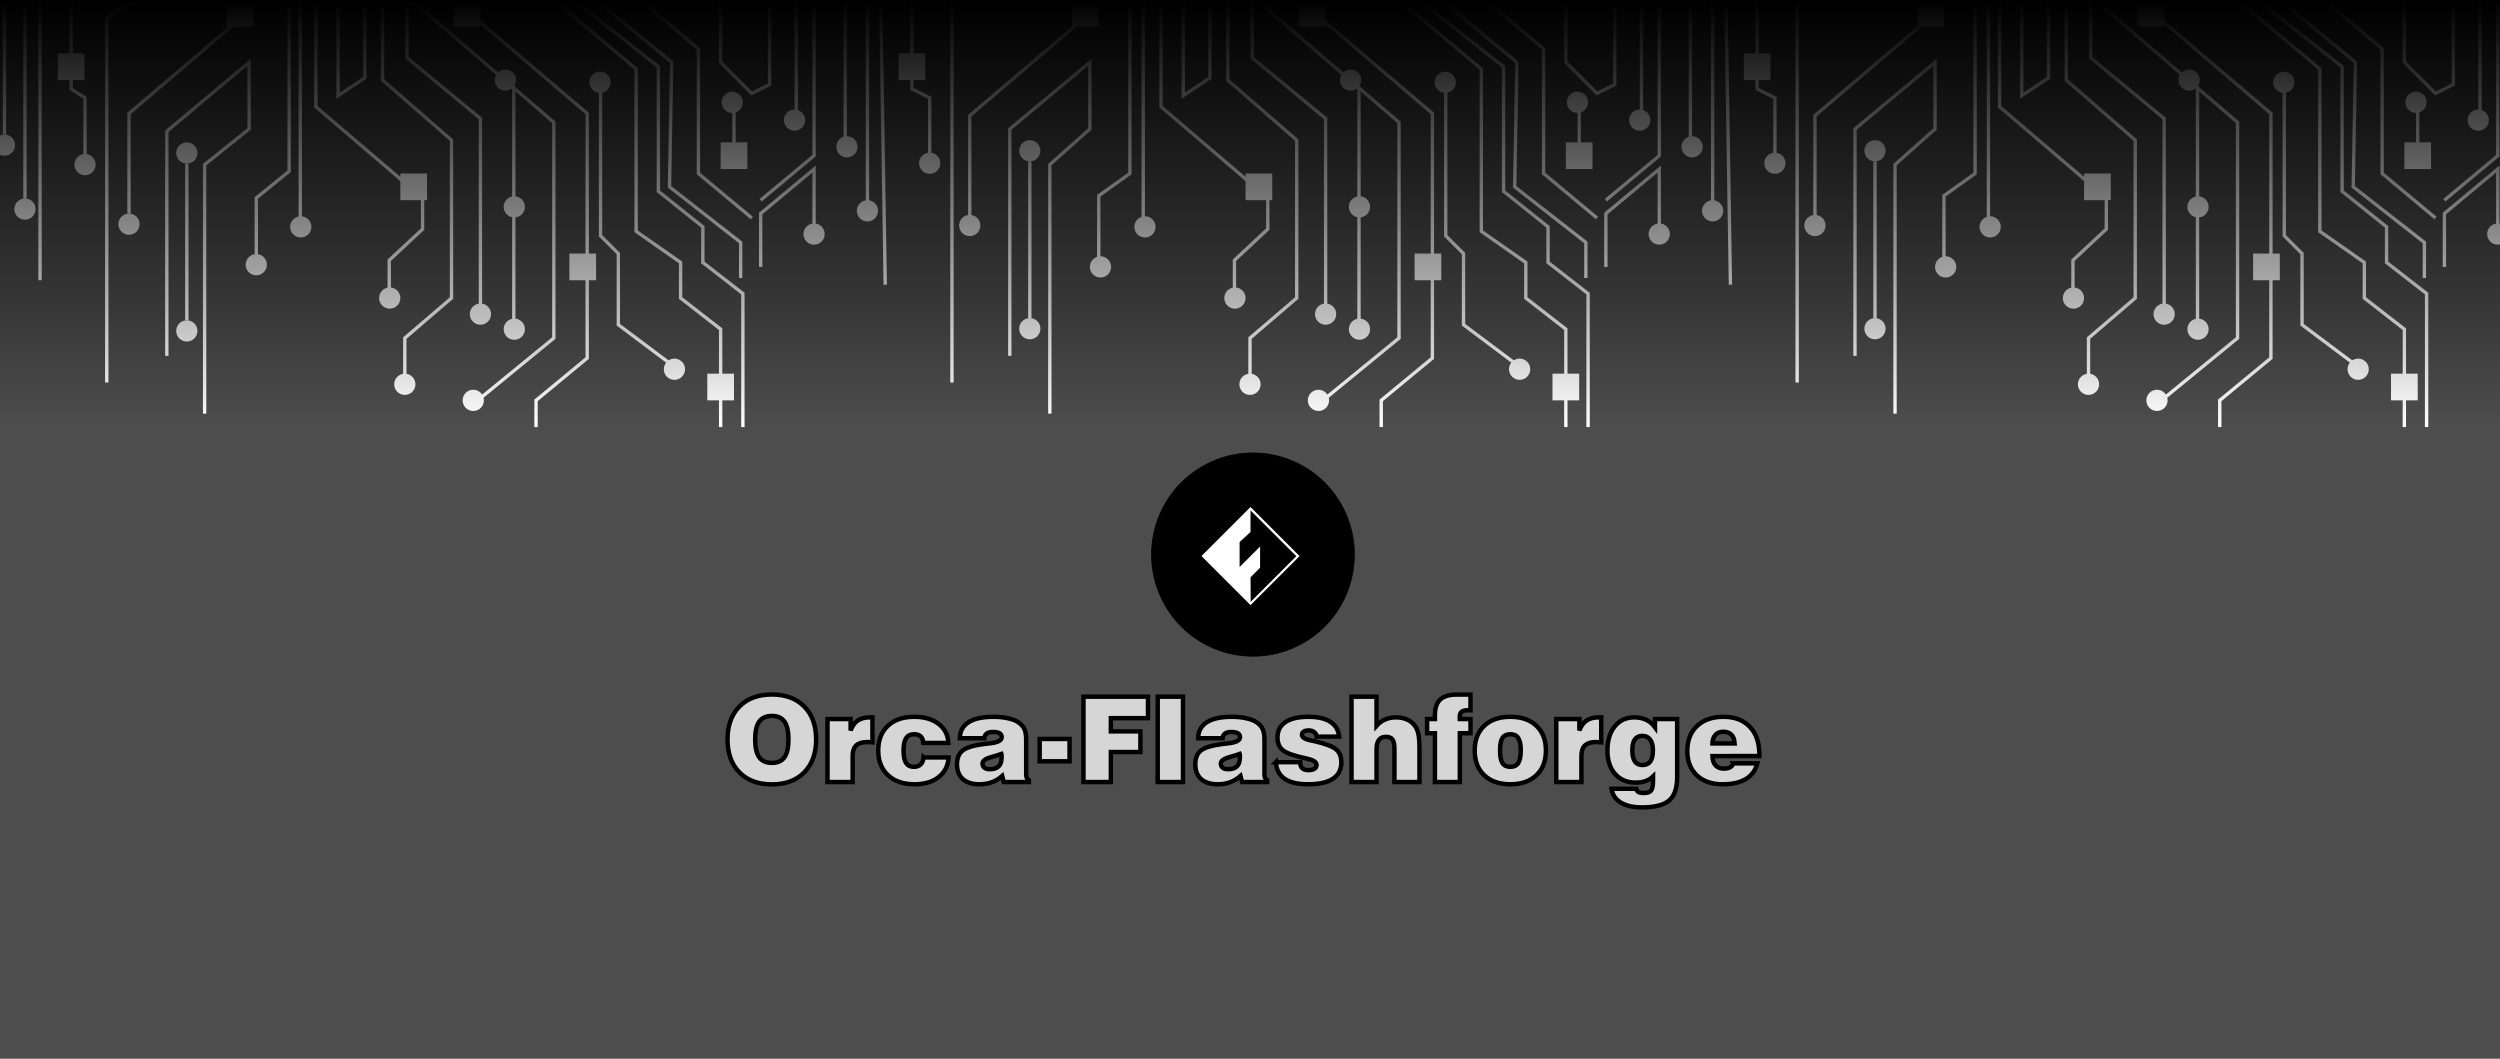
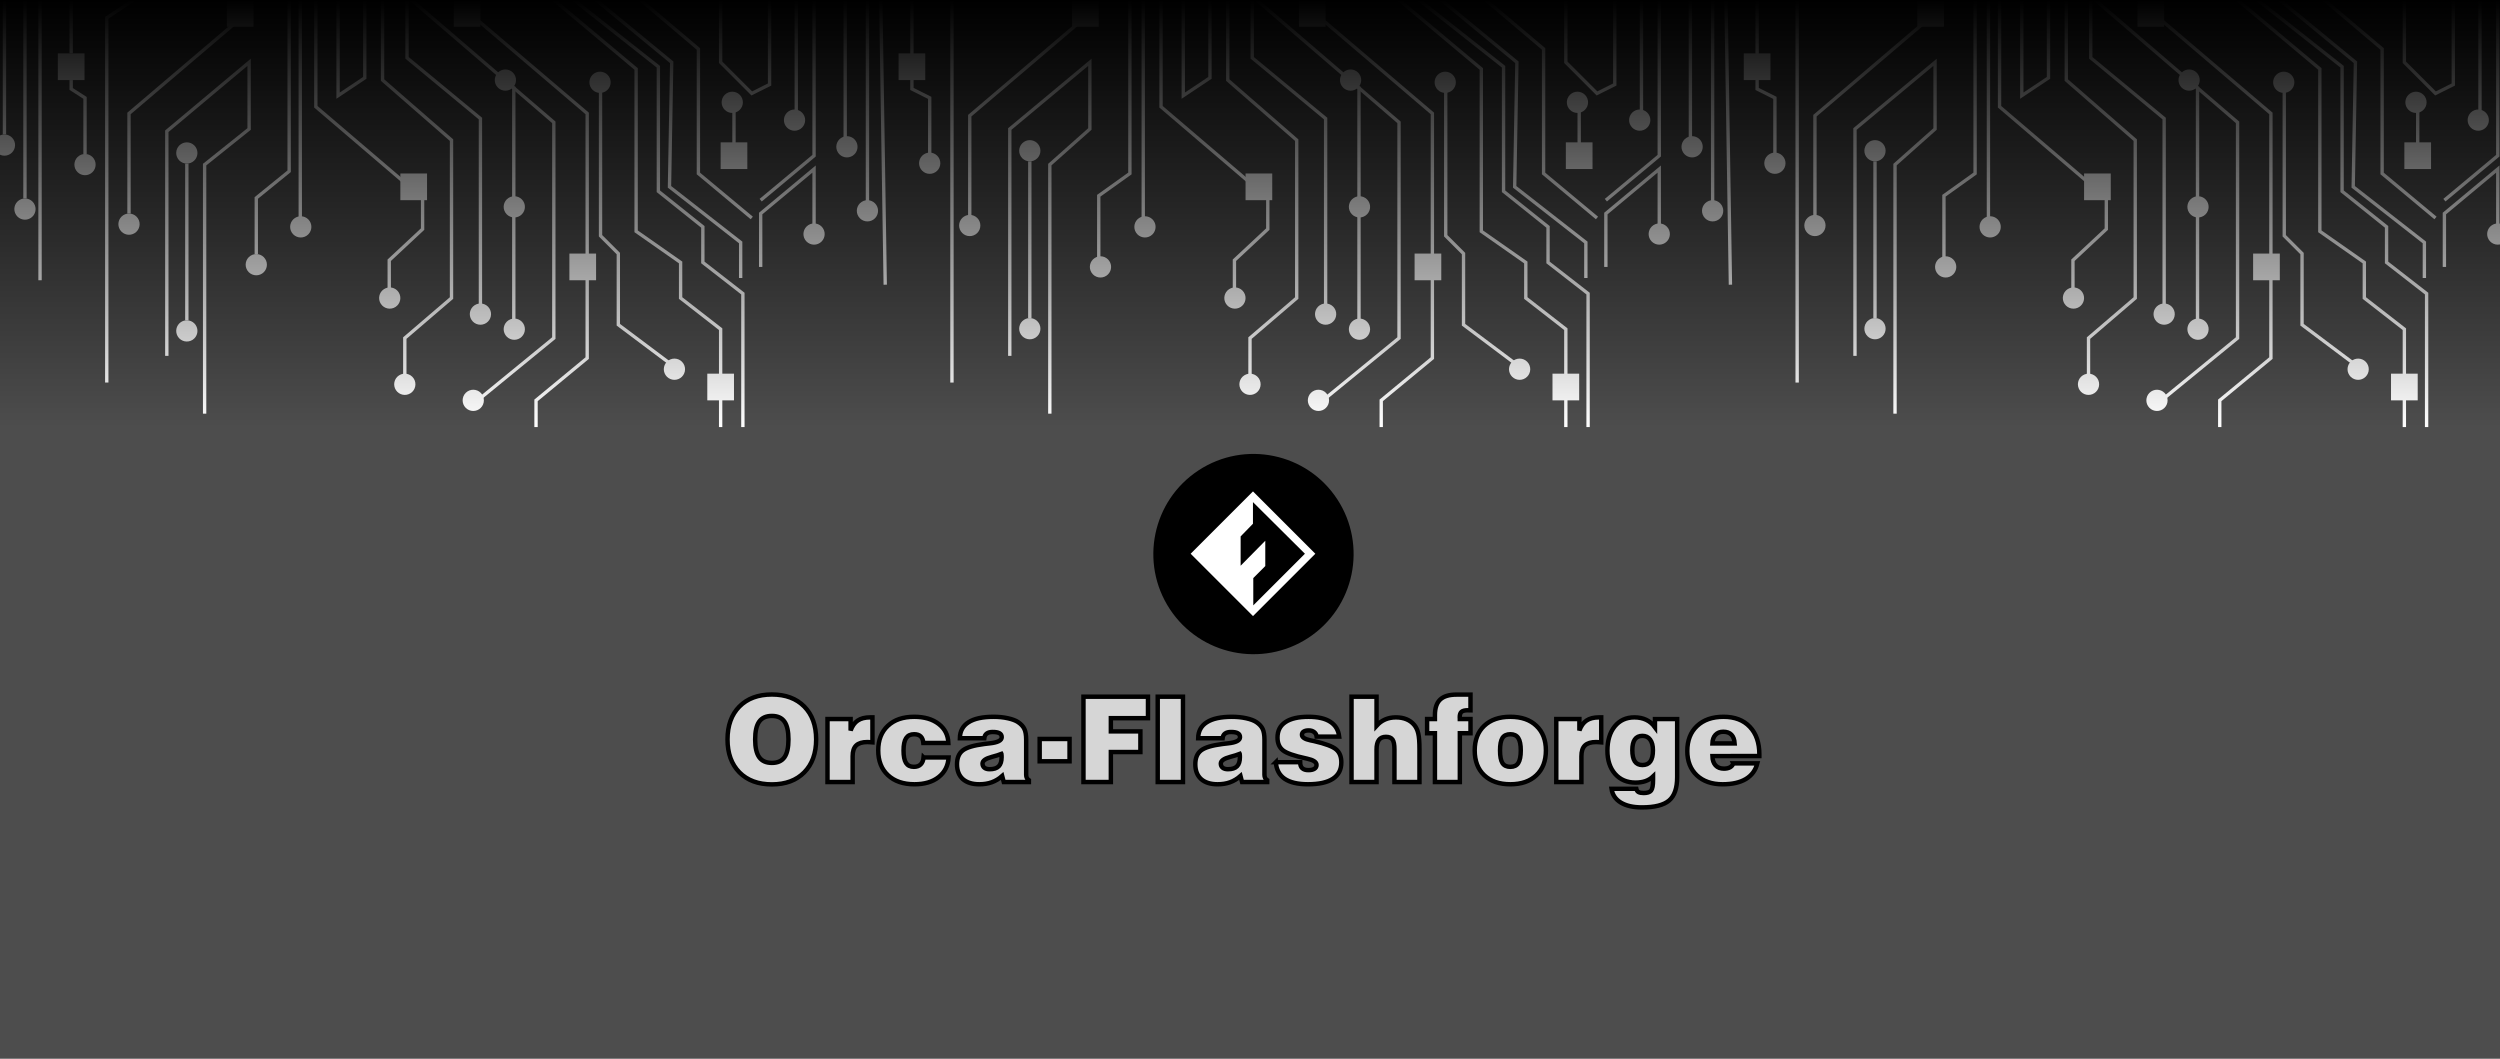
<svg xmlns="http://www.w3.org/2000/svg" xmlns:xlink="http://www.w3.org/1999/xlink" width="562" height="238" viewBox="0 0 562 238" fill="none" version="1.1" id="svg526" xml:space="preserve">
  <defs id="defs530">
    <linearGradient id="linearGradient181">
      <stop style="stop-color:#000000;stop-opacity:1;" offset="0" id="stop181" />
      <stop style="stop-color:#000000;stop-opacity:0;" offset="1" id="stop182" />
    </linearGradient>
    <linearGradient xlink:href="#linearGradient181" id="linearGradient182" x1="254" y1="0" x2="254" y2="96" gradientUnits="userSpaceOnUse" gradientTransform="scale(0.9894366,1)" />
  </defs>
  <rect x="0" y="0" width="562" height="238" fill="#009688" id="rect366" style="fill:#4d4d4d;fill-opacity:1;stroke-width:1.004" />
  <g id="g177">
    <path style="fill:#ffffff;stroke:#000000;stroke-width:0;stroke-dasharray:none" id="path1" d="m 17.115,38.309 a 2.388,2.388 0 0 1 0.688,-3.306 2.388,2.388 0 0 1 3.306,0.687 2.388,2.388 0 0 1 -0.686,3.306 2.388,2.388 0 0 1 -3.307,-0.685" />
    <path style="fill:#ffffff;stroke:#000000;stroke-width:0;stroke-dasharray:none" id="path1-4" d="m -0.997,33.921 a 2.388,2.388 0 0 1 0.688,-3.306 2.388,2.388 0 0 1 3.306,0.687 2.388,2.388 0 0 1 -0.686,3.306 2.388,2.388 0 0 1 -3.307,-0.685" />
    <path style="fill:#ffffff;stroke:#000000;stroke-width:0;stroke-dasharray:none" id="path4" d="M 3.615,48.309 A 2.388,2.388 0 0 1 4.302,45.003 2.388,2.388 0 0 1 7.609,45.69 2.388,2.388 0 0 1 6.923,48.996 2.388,2.388 0 0 1 3.616,48.311" />
    <path style="fill:#ffffff;stroke:#000000;stroke-width:0;stroke-dasharray:none" id="path5" d="m 27.003,51.697 a 2.388,2.388 0 0 1 0.688,-3.306 2.388,2.388 0 0 1 3.306,0.687 2.388,2.388 0 0 1 -0.686,3.306 2.388,2.388 0 0 1 -3.307,-0.685" />
    <path style="fill:#ffffff;stroke:#000000;stroke-width:0;stroke-dasharray:none" id="path6" d="m 40.003,35.697 a 2.388,2.388 0 0 1 0.688,-3.306 2.388,2.388 0 0 1 3.306,0.687 2.388,2.388 0 0 1 -0.686,3.306 2.388,2.388 0 0 1 -3.307,-0.685" />
    <path style="fill:#ffffff;stroke:#000000;stroke-width:0;stroke-dasharray:none" id="path7" d="m 55.615,60.809 a 2.388,2.388 0 0 1 0.688,-3.306 2.388,2.388 0 0 1 3.306,0.687 2.388,2.388 0 0 1 -0.686,3.306 2.388,2.388 0 0 1 -3.307,-0.685" />
    <path style="fill:#ffffff;stroke:#000000;stroke-width:0;stroke-dasharray:none" id="path8" d="m 65.615,52.309 a 2.388,2.388 0 0 1 0.688,-3.306 2.388,2.388 0 0 1 3.306,0.687 2.388,2.388 0 0 1 -0.686,3.306 2.388,2.388 0 0 1 -3.307,-0.685" />
    <rect style="fill:#ffffff;stroke:#000000;stroke-width:0;stroke-dasharray:none" id="rect26" width="6" height="6" x="13" y="12" />
    <rect style="fill:#ffffff;stroke:#000000;stroke-width:0;stroke-dasharray:none" id="rect31" width="6" height="6" x="51" y="0" />
    <path style="fill:#ffffff;stroke:#ffffff;stroke-width:0.756;stroke-dasharray:none;stroke-opacity:1" d="M 1,30.224 V 0" id="path33" />
    <path style="fill:#ffffff;stroke:#ffffff;stroke-width:0.756;stroke-dasharray:none;stroke-opacity:1" d="M 5.612,44.612 V 0" id="path34" />
    <path style="fill:none;stroke:#ffffff;stroke-width:0.756;stroke-dasharray:none;stroke-opacity:1" d="M 19.112,34.612 V 22 L 16,20 v -2" id="path35" />
    <path style="fill:none;stroke:#ffffff;stroke-width:0.756;stroke-dasharray:none;stroke-opacity:1" d="M 16,12 V 0" id="path36" />
    <path style="fill:none;stroke:#ffffff;stroke-width:0.756;stroke-dasharray:none;stroke-opacity:1" d="M 9,63 V 0" id="path37" />
    <path style="fill:none;stroke:#ffffff;stroke-width:0.756;stroke-dasharray:none;stroke-opacity:1" d="M 24,86 V 4 L 30,0" id="path38" />
    <path style="fill:none;stroke:#ffffff;stroke-width:0.756;stroke-dasharray:none;stroke-opacity:1" d="M 37.5,80 V 29.5 l 18.5,-15.5 v 15 l -10,8 v 56" id="path39" />
    <path style="fill:none;stroke:#ffffff;stroke-width:0.756;stroke-dasharray:none;stroke-opacity:1" d="M 29,48 V 25.5 L 52.5,5.5" id="path40" />
    <path style="fill:#ffffff;stroke:#000000;stroke-width:0;stroke-dasharray:none" id="path41" d="m 40.003,75.697 a 2.388,2.388 0 0 1 0.688,-3.306 2.388,2.388 0 0 1 3.306,0.687 2.388,2.388 0 0 1 -0.686,3.306 2.388,2.388 0 0 1 -3.307,-0.685" />
    <path style="fill:none;stroke:#ffffff;stroke-width:0.756;stroke-dasharray:none;stroke-opacity:1" d="M 42,72 V 36.776" id="path42" />
    <path style="fill:none;stroke:#ffffff;stroke-width:0.756;stroke-dasharray:none;stroke-opacity:1" d="M 57.612,57.112 V 44.5 l 7.388,-6 V 0" id="path43" />
    <path style="fill:none;stroke:#ffffff;stroke-width:0.756;stroke-dasharray:none;stroke-opacity:1" d="M 67.5,49 V 0" id="path44" />
    <path style="fill:#ffffff;stroke:#000000;stroke-width:0;stroke-dasharray:none" id="path9" d="m 85.615,68.309 a 2.388,2.388 0 0 1 0.688,-3.306 2.388,2.388 0 0 1 3.306,0.687 2.388,2.388 0 0 1 -0.686,3.306 2.388,2.388 0 0 1 -3.307,-0.685" />
    <path style="fill:#ffffff;stroke:#000000;stroke-width:0;stroke-dasharray:none" id="path10" d="m 89.003,87.697 a 2.388,2.388 0 0 1 0.688,-3.306 2.388,2.388 0 0 1 3.306,0.687 2.388,2.388 0 0 1 -0.686,3.306 2.388,2.388 0 0 1 -3.307,-0.685" />
    <path style="fill:#ffffff;stroke:#000000;stroke-width:0;stroke-dasharray:none" id="path1-3" d="m 106.003,71.921 a 2.388,2.388 0 0 1 0.688,-3.306 2.388,2.388 0 0 1 3.306,0.687 2.388,2.388 0 0 1 -0.686,3.306 2.388,2.388 0 0 1 -3.307,-0.685" />
    <path style="fill:#ffffff;stroke:#000000;stroke-width:0;stroke-dasharray:none" id="path11" d="m 104.391,91.309 a 2.388,2.388 0 0 1 0.688,-3.306 2.388,2.388 0 0 1 3.306,0.687 2.388,2.388 0 0 1 -0.686,3.306 2.388,2.388 0 0 1 -3.307,-0.685" />
    <path style="fill:#ffffff;stroke:#000000;stroke-width:0;stroke-dasharray:none" id="path12" d="m 113.615,75.309 a 2.388,2.388 0 0 1 0.688,-3.306 2.388,2.388 0 0 1 3.306,0.687 2.388,2.388 0 0 1 -0.686,3.306 2.388,2.388 0 0 1 -3.307,-0.685" />
    <path style="fill:#ffffff;stroke:#000000;stroke-width:0;stroke-dasharray:none" id="path13" d="m 113.615,47.809 a 2.388,2.388 0 0 1 0.688,-3.306 2.388,2.388 0 0 1 3.306,0.687 2.388,2.388 0 0 1 -0.686,3.306 2.388,2.388 0 0 1 -3.307,-0.685" />
    <path style="fill:#ffffff;stroke:#000000;stroke-width:0;stroke-dasharray:none" id="path14" d="m 111.615,19.309 a 2.388,2.388 0 0 1 0.688,-3.306 2.388,2.388 0 0 1 3.306,0.687 2.388,2.388 0 0 1 -0.686,3.306 2.388,2.388 0 0 1 -3.307,-0.685" />
    <path style="fill:#ffffff;stroke:#000000;stroke-width:0;stroke-dasharray:none" id="path15" d="m 132.891,19.809 a 2.388,2.388 0 0 1 0.688,-3.306 2.388,2.388 0 0 1 3.306,0.687 2.388,2.388 0 0 1 -0.686,3.306 2.388,2.388 0 0 1 -3.307,-0.685" />
    <path style="fill:#ffffff;stroke:#000000;stroke-width:0;stroke-dasharray:none" id="path16" d="m 162.615,24.309 a 2.388,2.388 0 0 1 0.688,-3.306 2.388,2.388 0 0 1 3.306,0.687 2.388,2.388 0 0 1 -0.686,3.306 2.388,2.388 0 0 1 -3.307,-0.685" />
    <path style="fill:#ffffff;stroke:#000000;stroke-width:0;stroke-dasharray:none" id="path17" d="m 176.615,28.309 a 2.388,2.388 0 0 1 0.688,-3.306 2.388,2.388 0 0 1 3.306,0.687 2.388,2.388 0 0 1 -0.686,3.306 2.388,2.388 0 0 1 -3.307,-0.685" />
    <path style="fill:#ffffff;stroke:#000000;stroke-width:0;stroke-dasharray:none" id="path18" d="m 188.391,34.309 a 2.388,2.388 0 0 1 0.688,-3.306 2.388,2.388 0 0 1 3.306,0.687 2.388,2.388 0 0 1 -0.686,3.306 2.388,2.388 0 0 1 -3.307,-0.685" />
    <path style="fill:#ffffff;stroke:#000000;stroke-width:0;stroke-dasharray:none" id="path19" d="m 181.003,53.921 a 2.388,2.388 0 0 1 0.688,-3.306 2.388,2.388 0 0 1 3.306,0.687 2.388,2.388 0 0 1 -0.686,3.306 2.388,2.388 0 0 1 -3.307,-0.685" />
    <path style="fill:#ffffff;stroke:#000000;stroke-width:0;stroke-dasharray:none" id="path20" d="m 193.003,48.697 a 2.388,2.388 0 0 1 0.688,-3.306 2.388,2.388 0 0 1 3.306,0.687 2.388,2.388 0 0 1 -0.686,3.306 2.388,2.388 0 0 1 -3.307,-0.685" />
    <path style="fill:#ffffff;stroke:#000000;stroke-width:0;stroke-dasharray:none" id="path21" d="m 207,38 a 2.388,2.388 0 0 1 0.688,-3.306 2.388,2.388 0 0 1 3.306,0.687 2.388,2.388 0 0 1 -0.686,3.306 2.388,2.388 0 0 1 -3.307,-0.685" />
    <path style="fill:#ffffff;stroke:#000000;stroke-width:0;stroke-dasharray:none" id="path22" d="m 229.503,35.197 a 2.388,2.388 0 0 1 0.688,-3.306 2.388,2.388 0 0 1 3.306,0.687 2.388,2.388 0 0 1 -0.686,3.306 2.388,2.388 0 0 1 -3.307,-0.685" />
    <path style="fill:#ffffff;stroke:#000000;stroke-width:0;stroke-dasharray:none" id="path23" d="m 216,52 a 2.388,2.388 0 0 1 0.688,-3.306 2.388,2.388 0 0 1 3.306,0.687 2.388,2.388 0 0 1 -0.686,3.306 2.388,2.388 0 0 1 -3.307,-0.685" />
    <path style="fill:#ffffff;stroke:#000000;stroke-width:0;stroke-dasharray:none" id="path24" d="m 229.503,75.197 a 2.388,2.388 0 0 1 0.688,-3.306 2.388,2.388 0 0 1 3.306,0.687 2.388,2.388 0 0 1 -0.686,3.306 2.388,2.388 0 0 1 -3.307,-0.685" />
    <path style="fill:#ffffff;stroke:#000000;stroke-width:0;stroke-dasharray:none" id="path25" d="m 245.391,61.309 a 2.388,2.388 0 0 1 0.688,-3.306 2.388,2.388 0 0 1 3.306,0.687 2.388,2.388 0 0 1 -0.686,3.306 2.388,2.388 0 0 1 -3.307,-0.685" />
    <path style="fill:#ffffff;stroke:#000000;stroke-width:0;stroke-dasharray:none" id="path26" d="m 255.391,52.309 a 2.388,2.388 0 0 1 0.688,-3.306 2.388,2.388 0 0 1 3.306,0.687 2.388,2.388 0 0 1 -0.686,3.306 2.388,2.388 0 0 1 -3.307,-0.685" />
    <rect style="fill:#ffffff;stroke:#000000;stroke-width:0;stroke-dasharray:none" id="rect27" width="6" height="6" x="90" y="39" />
    <rect style="fill:#ffffff;stroke:#000000;stroke-width:0;stroke-dasharray:none" id="rect28" width="6" height="6" x="128" y="57" />
    <rect style="fill:#ffffff;stroke:#000000;stroke-width:0;stroke-dasharray:none" id="rect29" width="6" height="6" x="162" y="32" />
    <rect style="fill:#ffffff;stroke:#000000;stroke-width:0;stroke-dasharray:none" id="rect30" width="6" height="6" x="159" y="84" />
    <rect style="fill:#ffffff;stroke:#000000;stroke-width:0;stroke-dasharray:none" id="rect32" width="6" height="6" x="102" y="4.4703484e-08" />
    <rect style="fill:#ffffff;stroke:#000000;stroke-width:0;stroke-dasharray:none" id="rect33" width="6" height="6" x="202" y="12" />
    <path style="fill:none;stroke:#ffffff;stroke-width:0.756;stroke-dasharray:none;stroke-opacity:1" d="m 87.5,65 v -6.5 l 7.5,-7 v -7 L 71,24 V 0" id="path45" />
    <path style="fill:none;stroke:#ffffff;stroke-width:0.756;stroke-dasharray:none;stroke-opacity:1" d="m 76,0 v 21.5 l 6,-4 V 0" id="path46" />
    <path style="fill:none;stroke:#ffffff;stroke-width:0.756;stroke-dasharray:none;stroke-opacity:1" d="m 91,84.5 v -8.5 l 10.5,-9 V 31.5 L 86,18 V 0" id="path47" />
    <path style="fill:none;stroke:#ffffff;stroke-width:0.756;stroke-dasharray:none;stroke-opacity:1" d="M 108,69 V 26.649 L 91.5,13 V 0" id="path48" />
    <path style="fill:none;stroke:#ffffff;stroke-width:0.756;stroke-dasharray:none;stroke-opacity:1" d="m 115.5,72 v -24" id="path49" />
    <path style="fill:none;stroke:#ffffff;stroke-width:0.756;stroke-dasharray:none;stroke-opacity:1" d="M 115.5,44.5 V 19.462" id="path50" />
    <path style="fill:none;stroke:#ffffff;stroke-width:0.756;stroke-dasharray:none;stroke-opacity:1" d="m 108,89.5 16.5,-13.5 V 27.5 L 92.5,0" id="path51" />
    <path style="fill:none;stroke:#ffffff;stroke-width:0.756;stroke-dasharray:none;stroke-opacity:1" d="m 120.5,96 v -6 l 11.5,-9.5 V 25.5 l -27,-23" id="path52" />
    <path style="fill:#ffffff;stroke:#000000;stroke-width:0;stroke-dasharray:none" id="path53" d="m 149.615,84.309 a 2.388,2.388 0 0 1 0.688,-3.306 2.388,2.388 0 0 1 3.306,0.687 2.388,2.388 0 0 1 -0.686,3.306 2.388,2.388 0 0 1 -3.307,-0.685" />
    <path style="fill:none;stroke:#ffffff;stroke-width:0.756;stroke-dasharray:none;stroke-opacity:1" d="m 151,82 -12,-9 v -16 l -4,-4 V 20.5" id="path54" />
    <path style="fill:none;stroke:#ffffff;stroke-width:0.756;stroke-dasharray:none;stroke-opacity:1" d="m 162,96 v -22 l -9,-7 v -8 l -10,-7 V 15.5 L 124.5,0" id="path55" />
    <path style="fill:none;stroke:#ffffff;stroke-width:0.756;stroke-dasharray:none;stroke-opacity:1" d="m 167,96 v -30 l -9,-7 v -8 l -10,-8 V 15 L 129,0" id="path56" />
    <path style="fill:none;stroke:#ffffff;stroke-width:0.756;stroke-dasharray:none;stroke-opacity:1" d="m 166.5,62.5 v -8 l -16,-12.5 L 151,14 134,0" id="path57" />
    <path style="fill:none;stroke:#ffffff;stroke-width:0.756;stroke-dasharray:none;stroke-opacity:1" d="m 169,49 -12,-10 V 11 L 144,0" id="path58" />
    <path style="fill:none;stroke:#ffffff;stroke-width:0.756;stroke-dasharray:none;stroke-opacity:1" d="M 165,33 V 24" id="path59" />
    <path style="fill:none;stroke:#ffffff;stroke-width:0.756;stroke-dasharray:none;stroke-opacity:1" d="m 162,0 v 14 l 7,7 4,-2 V 0" id="path60" />
    <path style="fill:none;stroke:#ffffff;stroke-width:0.756;stroke-dasharray:none;stroke-opacity:1" d="M 179,26 V 0" id="path61" />
    <path style="fill:none;stroke:#ffffff;stroke-width:0.756;stroke-dasharray:none;stroke-opacity:1" d="m 171,45 12,-10 V 0" id="path62" />
    <path style="fill:none;stroke:#ffffff;stroke-width:0.756;stroke-dasharray:none;stroke-opacity:1" d="m 183,51 v -13 l -12,10 v 12" id="path63" />
    <path style="fill:none;stroke:#ffffff;stroke-width:0.756;stroke-dasharray:none;stroke-opacity:1" d="M 195,46 V 0" id="path64" />
    <path style="fill:none;stroke:#ffffff;stroke-width:0.756;stroke-dasharray:none;stroke-opacity:1" d="M 190,32 V 0" id="path65" />
    <path style="fill:none;stroke:#ffffff;stroke-width:0.756;stroke-dasharray:none;stroke-opacity:1" d="M 199,64 198,0" id="path66" />
    <path style="fill:none;stroke:#ffffff;stroke-width:0.756;stroke-dasharray:none;stroke-opacity:1" d="M 209,35 V 22 l -4,-2 V 0" id="path67" />
    <path style="fill:none;stroke:#ffffff;stroke-width:0.756;stroke-dasharray:none;stroke-opacity:1" d="M 214,86 V 0" id="path68" />
    <path style="fill:none;stroke:#ffffff;stroke-width:0.756;stroke-dasharray:none;stroke-opacity:1" d="M 218,49 V 26 L 245,3" id="path69" />
    <rect style="fill:#ffffff;stroke:#000000;stroke-width:0;stroke-dasharray:none" id="rect69" width="6" height="6" x="241" y="4.4703484e-08" />
    <path style="fill:none;stroke:#ffffff;stroke-width:0.756;stroke-dasharray:none;stroke-opacity:1" d="M 231.5,71.5 V 36.276" id="path70" />
    <path style="fill:none;stroke:#ffffff;stroke-width:0.756;stroke-dasharray:none;stroke-opacity:1" d="M 227,80 V 29 l 18,-15 v 15 l -9,8 v 56" id="path71" />
    <path style="fill:none;stroke:#ffffff;stroke-width:0.756;stroke-dasharray:none;stroke-opacity:1" d="m 247,58 v -14 l 7,-5 V 0" id="path72" />
    <path style="fill:none;stroke:#ffffff;stroke-width:0.756;stroke-dasharray:none;stroke-opacity:1" d="M 257,49 V 0" id="path73" />
    <path style="fill:#ffffff;stroke:#000000;stroke-width:0;stroke-dasharray:none" id="path74" d="m 275.615,68.309 a 2.388,2.388 0 0 1 0.688,-3.306 2.388,2.388 0 0 1 3.306,0.687 2.388,2.388 0 0 1 -0.686,3.306 2.388,2.388 0 0 1 -3.307,-0.685" />
    <path style="fill:#ffffff;stroke:#000000;stroke-width:0;stroke-dasharray:none" id="path75" d="m 279.003,87.697 a 2.388,2.388 0 0 1 0.688,-3.306 2.388,2.388 0 0 1 3.306,0.687 2.388,2.388 0 0 1 -0.686,3.306 2.388,2.388 0 0 1 -3.307,-0.685" />
    <path style="fill:#ffffff;stroke:#000000;stroke-width:0;stroke-dasharray:none" id="path76" d="m 296.003,71.921 a 2.388,2.388 0 0 1 0.688,-3.306 2.388,2.388 0 0 1 3.306,0.687 2.388,2.388 0 0 1 -0.686,3.306 2.388,2.388 0 0 1 -3.307,-0.685" />
    <path style="fill:#ffffff;stroke:#000000;stroke-width:0;stroke-dasharray:none" id="path77" d="m 294.391,91.309 a 2.388,2.388 0 0 1 0.688,-3.306 2.388,2.388 0 0 1 3.306,0.687 2.388,2.388 0 0 1 -0.686,3.306 2.388,2.388 0 0 1 -3.307,-0.685" />
    <path style="fill:#ffffff;stroke:#000000;stroke-width:0;stroke-dasharray:none" id="path78" d="m 303.615,75.309 a 2.388,2.388 0 0 1 0.688,-3.306 2.388,2.388 0 0 1 3.306,0.687 2.388,2.388 0 0 1 -0.686,3.306 2.388,2.388 0 0 1 -3.307,-0.685" />
    <path style="fill:#ffffff;stroke:#000000;stroke-width:0;stroke-dasharray:none" id="path79" d="m 303.615,47.809 a 2.388,2.388 0 0 1 0.688,-3.306 2.388,2.388 0 0 1 3.306,0.687 2.388,2.388 0 0 1 -0.686,3.306 2.388,2.388 0 0 1 -3.307,-0.685" />
    <path style="fill:#ffffff;stroke:#000000;stroke-width:0;stroke-dasharray:none" id="path80" d="m 301.615,19.309 a 2.388,2.388 0 0 1 0.688,-3.306 2.388,2.388 0 0 1 3.306,0.687 2.388,2.388 0 0 1 -0.686,3.306 2.388,2.388 0 0 1 -3.307,-0.685" />
    <path style="fill:#ffffff;stroke:#000000;stroke-width:0;stroke-dasharray:none" id="path81" d="m 322.891,19.809 a 2.388,2.388 0 0 1 0.688,-3.306 2.388,2.388 0 0 1 3.306,0.687 2.388,2.388 0 0 1 -0.686,3.306 2.388,2.388 0 0 1 -3.307,-0.685" />
    <path style="fill:#ffffff;stroke:#000000;stroke-width:0;stroke-dasharray:none" id="path82" d="m 352.615,24.309 a 2.388,2.388 0 0 1 0.688,-3.306 2.388,2.388 0 0 1 3.306,0.687 2.388,2.388 0 0 1 -0.686,3.306 2.388,2.388 0 0 1 -3.307,-0.685" />
    <path style="fill:#ffffff;stroke:#000000;stroke-width:0;stroke-dasharray:none" id="path83" d="m 366.615,28.309 a 2.388,2.388 0 0 1 0.688,-3.306 2.388,2.388 0 0 1 3.306,0.687 2.388,2.388 0 0 1 -0.686,3.306 2.388,2.388 0 0 1 -3.307,-0.685" />
    <path style="fill:#ffffff;stroke:#000000;stroke-width:0;stroke-dasharray:none" id="path84" d="m 378.391,34.309 a 2.388,2.388 0 0 1 0.688,-3.306 2.388,2.388 0 0 1 3.306,0.687 2.388,2.388 0 0 1 -0.686,3.306 2.388,2.388 0 0 1 -3.307,-0.685" />
    <path style="fill:#ffffff;stroke:#000000;stroke-width:0;stroke-dasharray:none" id="path85" d="m 371.003,53.921 a 2.388,2.388 0 0 1 0.688,-3.306 2.388,2.388 0 0 1 3.306,0.687 2.388,2.388 0 0 1 -0.686,3.306 2.388,2.388 0 0 1 -3.307,-0.685" />
    <path style="fill:#ffffff;stroke:#000000;stroke-width:0;stroke-dasharray:none" id="path86" d="m 383.003,48.697 a 2.388,2.388 0 0 1 0.688,-3.306 2.388,2.388 0 0 1 3.306,0.687 2.388,2.388 0 0 1 -0.686,3.306 2.388,2.388 0 0 1 -3.307,-0.685" />
    <path style="fill:#ffffff;stroke:#000000;stroke-width:0;stroke-dasharray:none" id="path87" d="m 397,38 a 2.388,2.388 0 0 1 0.688,-3.306 2.388,2.388 0 0 1 3.306,0.687 2.388,2.388 0 0 1 -0.686,3.306 2.388,2.388 0 0 1 -3.307,-0.685" />
    <path style="fill:#ffffff;stroke:#000000;stroke-width:0;stroke-dasharray:none" id="path88" d="m 419.503,35.197 a 2.388,2.388 0 0 1 0.688,-3.306 2.388,2.388 0 0 1 3.306,0.687 2.388,2.388 0 0 1 -0.686,3.306 2.388,2.388 0 0 1 -3.307,-0.685" />
    <path style="fill:#ffffff;stroke:#000000;stroke-width:0;stroke-dasharray:none" id="path89" d="m 406,52 a 2.388,2.388 0 0 1 0.688,-3.306 2.388,2.388 0 0 1 3.306,0.687 2.388,2.388 0 0 1 -0.686,3.306 2.388,2.388 0 0 1 -3.307,-0.685" />
    <path style="fill:#ffffff;stroke:#000000;stroke-width:0;stroke-dasharray:none" id="path90" d="m 419.503,75.197 a 2.388,2.388 0 0 1 0.688,-3.306 2.388,2.388 0 0 1 3.306,0.687 2.388,2.388 0 0 1 -0.686,3.306 2.388,2.388 0 0 1 -3.307,-0.685" />
    <path style="fill:#ffffff;stroke:#000000;stroke-width:0;stroke-dasharray:none" id="path91" d="m 435.391,61.309 a 2.388,2.388 0 0 1 0.688,-3.306 2.388,2.388 0 0 1 3.306,0.687 2.388,2.388 0 0 1 -0.686,3.306 2.388,2.388 0 0 1 -3.307,-0.685" />
    <path style="fill:#ffffff;stroke:#000000;stroke-width:0;stroke-dasharray:none" id="path92" d="m 445.391,52.309 a 2.388,2.388 0 0 1 0.688,-3.306 2.388,2.388 0 0 1 3.306,0.687 2.388,2.388 0 0 1 -0.686,3.306 2.388,2.388 0 0 1 -3.307,-0.685" />
    <rect style="fill:#ffffff;stroke:#000000;stroke-width:0;stroke-dasharray:none" id="rect92" width="6" height="6" x="280" y="39" />
    <rect style="fill:#ffffff;stroke:#000000;stroke-width:0;stroke-dasharray:none" id="rect93" width="6" height="6" x="318" y="57" />
    <rect style="fill:#ffffff;stroke:#000000;stroke-width:0;stroke-dasharray:none" id="rect94" width="6" height="6" x="352" y="32" />
    <rect style="fill:#ffffff;stroke:#000000;stroke-width:0;stroke-dasharray:none" id="rect95" width="6" height="6" x="349" y="84" />
    <rect style="fill:#ffffff;stroke:#000000;stroke-width:0;stroke-dasharray:none" id="rect96" width="6" height="6" x="292" y="4.4703484e-08" />
    <rect style="fill:#ffffff;stroke:#000000;stroke-width:0;stroke-dasharray:none" id="rect97" width="6" height="6" x="392" y="12" />
    <path style="fill:none;stroke:#ffffff;stroke-width:0.756;stroke-dasharray:none;stroke-opacity:1" d="m 277.5,65 v -6.5 l 7.5,-7 v -7 L 261,24 V 0" id="path97" />
    <path style="fill:none;stroke:#ffffff;stroke-width:0.756;stroke-dasharray:none;stroke-opacity:1" d="m 266,0 v 21.5 l 6,-4 V 0" id="path98" />
    <path style="fill:none;stroke:#ffffff;stroke-width:0.756;stroke-dasharray:none;stroke-opacity:1" d="m 281,84.5 v -8.5 l 10.5,-9 V 31.5 L 276,18 V 0" id="path99" />
    <path style="fill:none;stroke:#ffffff;stroke-width:0.756;stroke-dasharray:none;stroke-opacity:1" d="M 298,69 V 26.649 L 281.5,13 V 0" id="path100" />
    <path style="fill:none;stroke:#ffffff;stroke-width:0.756;stroke-dasharray:none;stroke-opacity:1" d="m 305.5,72 v -24" id="path101" />
    <path style="fill:none;stroke:#ffffff;stroke-width:0.756;stroke-dasharray:none;stroke-opacity:1" d="M 305.5,44.5 V 19.462" id="path102" />
    <path style="fill:none;stroke:#ffffff;stroke-width:0.756;stroke-dasharray:none;stroke-opacity:1" d="m 298,89.5 16.5,-13.5 V 27.5 L 282.5,0" id="path103" />
    <path style="fill:none;stroke:#ffffff;stroke-width:0.756;stroke-dasharray:none;stroke-opacity:1" d="m 310.5,96 v -6 l 11.5,-9.5 V 25.5 l -27,-23" id="path104" />
    <path style="fill:#ffffff;stroke:#000000;stroke-width:0;stroke-dasharray:none" id="path105" d="m 339.615,84.309 a 2.388,2.388 0 0 1 0.688,-3.306 2.388,2.388 0 0 1 3.306,0.687 2.388,2.388 0 0 1 -0.686,3.306 2.388,2.388 0 0 1 -3.307,-0.685" />
    <path style="fill:none;stroke:#ffffff;stroke-width:0.756;stroke-dasharray:none;stroke-opacity:1" d="m 341,82 -12,-9 v -16 l -4,-4 V 20.5" id="path106" />
    <path style="fill:none;stroke:#ffffff;stroke-width:0.756;stroke-dasharray:none;stroke-opacity:1" d="m 352,96 v -22 l -9,-7 v -8 l -10,-7 V 15.5 L 314.5,0" id="path107" />
    <path style="fill:none;stroke:#ffffff;stroke-width:0.756;stroke-dasharray:none;stroke-opacity:1" d="m 357,96 v -30 l -9,-7 v -8 l -10,-8 V 15 L 319,0" id="path108" />
    <path style="fill:none;stroke:#ffffff;stroke-width:0.756;stroke-dasharray:none;stroke-opacity:1" d="m 356.5,62.5 v -8 l -16,-12.5 L 341,14 324,0" id="path109" />
    <path style="fill:none;stroke:#ffffff;stroke-width:0.756;stroke-dasharray:none;stroke-opacity:1" d="m 359,49 -12,-10 V 11 L 334,0" id="path110" />
    <path style="fill:none;stroke:#ffffff;stroke-width:0.756;stroke-dasharray:none;stroke-opacity:1" d="M 355,33 V 24" id="path111" />
    <path style="fill:none;stroke:#ffffff;stroke-width:0.756;stroke-dasharray:none;stroke-opacity:1" d="m 352,0 v 14 l 7,7 4,-2 V 0" id="path112" />
    <path style="fill:none;stroke:#ffffff;stroke-width:0.756;stroke-dasharray:none;stroke-opacity:1" d="M 369,26 V 0" id="path113" />
    <path style="fill:none;stroke:#ffffff;stroke-width:0.756;stroke-dasharray:none;stroke-opacity:1" d="m 361,45 12,-10 V 0" id="path114" />
    <path style="fill:none;stroke:#ffffff;stroke-width:0.756;stroke-dasharray:none;stroke-opacity:1" d="m 373,51 v -13 l -12,10 v 12" id="path115" />
    <path style="fill:none;stroke:#ffffff;stroke-width:0.756;stroke-dasharray:none;stroke-opacity:1" d="M 385,46 V 0" id="path116" />
    <path style="fill:none;stroke:#ffffff;stroke-width:0.756;stroke-dasharray:none;stroke-opacity:1" d="M 380,32 V 0" id="path117" />
    <path style="fill:none;stroke:#ffffff;stroke-width:0.756;stroke-dasharray:none;stroke-opacity:1" d="M 389,64 388,0" id="path118" />
    <path style="fill:none;stroke:#ffffff;stroke-width:0.756;stroke-dasharray:none;stroke-opacity:1" d="M 399,35 V 22 l -4,-2 V 0" id="path119" />
    <path style="fill:none;stroke:#ffffff;stroke-width:0.756;stroke-dasharray:none;stroke-opacity:1" d="M 404,86 V 0" id="path120" />
    <path style="fill:none;stroke:#ffffff;stroke-width:0.756;stroke-dasharray:none;stroke-opacity:1" d="M 408,49 V 26 L 435,3" id="path121" />
    <rect style="fill:#ffffff;stroke:#000000;stroke-width:0;stroke-dasharray:none" id="rect121" width="6" height="6" x="431" y="4.4703484e-08" />
    <path style="fill:none;stroke:#ffffff;stroke-width:0.756;stroke-dasharray:none;stroke-opacity:1" d="M 421.5,71.5 V 36.276" id="path122" />
    <path style="fill:none;stroke:#ffffff;stroke-width:0.756;stroke-dasharray:none;stroke-opacity:1" d="M 417,80 V 29 l 18,-15 v 15 l -9,8 v 56" id="path123" />
    <path style="fill:none;stroke:#ffffff;stroke-width:0.756;stroke-dasharray:none;stroke-opacity:1" d="m 437,58 v -14 l 7,-5 V 0" id="path124" />
    <path style="fill:none;stroke:#ffffff;stroke-width:0.756;stroke-dasharray:none;stroke-opacity:1" d="M 447,49 V 0" id="path125" />
    <path style="fill:#ffffff;stroke:#000000;stroke-width:0;stroke-dasharray:none" id="path126" d="m 464.115,68.309 a 2.388,2.388 0 0 1 0.688,-3.306 2.388,2.388 0 0 1 3.306,0.687 2.388,2.388 0 0 1 -0.686,3.306 2.388,2.388 0 0 1 -3.307,-0.685" />
    <path style="fill:#ffffff;stroke:#000000;stroke-width:0;stroke-dasharray:none" id="path127" d="m 467.503,87.697 a 2.388,2.388 0 0 1 0.688,-3.306 2.388,2.388 0 0 1 3.306,0.687 2.388,2.388 0 0 1 -0.686,3.306 2.388,2.388 0 0 1 -3.307,-0.685" />
    <path style="fill:#ffffff;stroke:#000000;stroke-width:0;stroke-dasharray:none" id="path128" d="m 484.503,71.921 a 2.388,2.388 0 0 1 0.688,-3.306 2.388,2.388 0 0 1 3.306,0.687 2.388,2.388 0 0 1 -0.686,3.306 2.388,2.388 0 0 1 -3.307,-0.685" />
    <path style="fill:#ffffff;stroke:#000000;stroke-width:0;stroke-dasharray:none" id="path129" d="m 482.891,91.309 a 2.388,2.388 0 0 1 0.688,-3.306 2.388,2.388 0 0 1 3.306,0.687 2.388,2.388 0 0 1 -0.686,3.306 2.388,2.388 0 0 1 -3.307,-0.685" />
    <path style="fill:#ffffff;stroke:#000000;stroke-width:0;stroke-dasharray:none" id="path130" d="m 492.115,75.309 a 2.388,2.388 0 0 1 0.688,-3.306 2.388,2.388 0 0 1 3.306,0.687 2.388,2.388 0 0 1 -0.686,3.306 2.388,2.388 0 0 1 -3.307,-0.685" />
    <path style="fill:#ffffff;stroke:#000000;stroke-width:0;stroke-dasharray:none" id="path131" d="m 492.115,47.809 a 2.388,2.388 0 0 1 0.688,-3.306 2.388,2.388 0 0 1 3.306,0.687 2.388,2.388 0 0 1 -0.686,3.306 2.388,2.388 0 0 1 -3.307,-0.685" />
    <path style="fill:#ffffff;stroke:#000000;stroke-width:0;stroke-dasharray:none" id="path132" d="m 490.115,19.309 a 2.388,2.388 0 0 1 0.688,-3.306 2.388,2.388 0 0 1 3.306,0.687 2.388,2.388 0 0 1 -0.686,3.306 2.388,2.388 0 0 1 -3.307,-0.685" />
    <path style="fill:#ffffff;stroke:#000000;stroke-width:0;stroke-dasharray:none" id="path133" d="m 511.391,19.809 a 2.388,2.388 0 0 1 0.688,-3.306 2.388,2.388 0 0 1 3.306,0.687 2.388,2.388 0 0 1 -0.686,3.306 2.388,2.388 0 0 1 -3.307,-0.685" />
    <path style="fill:#ffffff;stroke:#000000;stroke-width:0;stroke-dasharray:none" id="path134" d="m 541.115,24.309 a 2.388,2.388 0 0 1 0.688,-3.306 2.388,2.388 0 0 1 3.306,0.687 2.388,2.388 0 0 1 -0.686,3.306 2.388,2.388 0 0 1 -3.307,-0.685" />
    <path style="fill:#ffffff;stroke:#000000;stroke-width:0;stroke-dasharray:none" id="path135" d="m 555.115,28.309 a 2.388,2.388 0 0 1 0.688,-3.306 2.388,2.388 0 0 1 3.306,0.687 2.388,2.388 0 0 1 -0.686,3.306 2.388,2.388 0 0 1 -3.307,-0.685" />
    <path style="fill:#ffffff;stroke:#000000;stroke-width:0;stroke-dasharray:none" id="path137" d="m 559.503,53.921 a 2.388,2.388 0 0 1 0.688,-3.306 2.388,2.388 0 0 1 3.306,0.687 2.388,2.388 0 0 1 -0.686,3.306 2.388,2.388 0 0 1 -3.307,-0.685" />
    <rect style="fill:#ffffff;stroke:#000000;stroke-width:0;stroke-dasharray:none" id="rect144" width="6" height="6" x="468.5" y="39" />
    <rect style="fill:#ffffff;stroke:#000000;stroke-width:0;stroke-dasharray:none" id="rect145" width="6" height="6" x="506.5" y="57" />
    <rect style="fill:#ffffff;stroke:#000000;stroke-width:0;stroke-dasharray:none" id="rect146" width="6" height="6" x="540.5" y="32" />
    <rect style="fill:#ffffff;stroke:#000000;stroke-width:0;stroke-dasharray:none" id="rect147" width="6" height="6" x="537.5" y="84" />
    <rect style="fill:#ffffff;stroke:#000000;stroke-width:0;stroke-dasharray:none" id="rect148" width="6" height="6" x="480.5" y="4.4703484e-08" />
    <path style="fill:none;stroke:#ffffff;stroke-width:0.756;stroke-dasharray:none;stroke-opacity:1" d="m 466,65 v -6.5 l 7.5,-7 v -7 L 449.5,24 V 0" id="path149" />
    <path style="fill:none;stroke:#ffffff;stroke-width:0.756;stroke-dasharray:none;stroke-opacity:1" d="m 454.5,0 v 21.5 l 6,-4 V 0" id="path150" />
    <path style="fill:none;stroke:#ffffff;stroke-width:0.756;stroke-dasharray:none;stroke-opacity:1" d="m 469.5,84.5 v -8.5 l 10.5,-9 V 31.5 l -15.5,-13.5 V 0" id="path151" />
    <path style="fill:none;stroke:#ffffff;stroke-width:0.756;stroke-dasharray:none;stroke-opacity:1" d="M 486.5,69 V 26.649 L 470,13 V 0" id="path152" />
    <path style="fill:none;stroke:#ffffff;stroke-width:0.756;stroke-dasharray:none;stroke-opacity:1" d="m 494,72 v -24" id="path153" />
    <path style="fill:none;stroke:#ffffff;stroke-width:0.756;stroke-dasharray:none;stroke-opacity:1" d="M 494,44.5 V 19.462" id="path154" />
    <path style="fill:none;stroke:#ffffff;stroke-width:0.756;stroke-dasharray:none;stroke-opacity:1" d="m 486.5,89.5 16.5,-13.5 V 27.5 l -32,-27.5" id="path155" />
    <path style="fill:none;stroke:#ffffff;stroke-width:0.756;stroke-dasharray:none;stroke-opacity:1" d="m 499,96 v -6 l 11.5,-9.5 V 25.5 l -27,-23" id="path156" />
    <path style="fill:#ffffff;stroke:#000000;stroke-width:0;stroke-dasharray:none" id="path157" d="m 528.115,84.309 a 2.388,2.388 0 0 1 0.688,-3.306 2.388,2.388 0 0 1 3.306,0.687 2.388,2.388 0 0 1 -0.686,3.306 2.388,2.388 0 0 1 -3.307,-0.685" />
    <path style="fill:none;stroke:#ffffff;stroke-width:0.756;stroke-dasharray:none;stroke-opacity:1" d="m 529.5,82 -12,-9 v -16 l -4,-4 V 20.5" id="path158" />
    <path style="fill:none;stroke:#ffffff;stroke-width:0.756;stroke-dasharray:none;stroke-opacity:1" d="m 540.5,96 v -22 l -9,-7 v -8 l -10,-7 V 15.5 l -18.5,-15.5" id="path159" />
    <path style="fill:none;stroke:#ffffff;stroke-width:0.756;stroke-dasharray:none;stroke-opacity:1" d="m 545.5,96 v -30 l -9,-7 v -8 l -10,-8 V 15 l -19,-15" id="path160" />
    <path style="fill:none;stroke:#ffffff;stroke-width:0.756;stroke-dasharray:none;stroke-opacity:1" d="m 545,62.5 v -8 l -16,-12.5 0.5,-28 -17,-14" id="path161" />
    <path style="fill:none;stroke:#ffffff;stroke-width:0.756;stroke-dasharray:none;stroke-opacity:1" d="m 547.5,49 -12,-10 V 11 l -13,-11" id="path162" />
    <path style="fill:none;stroke:#ffffff;stroke-width:0.756;stroke-dasharray:none;stroke-opacity:1" d="M 543.5,33 V 24" id="path163" />
    <path style="fill:none;stroke:#ffffff;stroke-width:0.756;stroke-dasharray:none;stroke-opacity:1" d="m 540.5,0 v 14 l 7,7 4,-2 V 0" id="path164" />
    <path style="fill:none;stroke:#ffffff;stroke-width:0.756;stroke-dasharray:none;stroke-opacity:1" d="M 557.5,26 V 0" id="path165" />
    <path style="fill:none;stroke:#ffffff;stroke-width:0.756;stroke-dasharray:none;stroke-opacity:1" d="m 549.5,45 12,-10 V 0" id="path166" />
    <path style="fill:none;stroke:#ffffff;stroke-width:0.756;stroke-dasharray:none;stroke-opacity:1" d="m 561.5,51 v -13 l -12,10 v 12" id="path167" />
  </g>
  <rect style="fill:url(#linearGradient182);stroke:#ffffff;stroke-width:0;stroke-dasharray:none;stroke-opacity:1" id="rect180" width="562" height="240" x="0" y="0" />
  <path style="font-size:26.667px;line-height:1.23;font-family:'Swis721 Blk BT';-inkscape-font-specification:'Swis721 Blk BT';fill:#f9f9f9;fill-opacity:0.8;stroke:#000000" d="m 169.758,166.227 q 0,2.721 0.911,3.997 0.911,1.276 2.852,1.276 1.927,0 2.826,-1.263 0.898,-1.276 0.898,-4.01 0,-2.747 -0.898,-4.01 -0.898,-1.276 -2.826,-1.276 -1.94,0 -2.852,1.276 -0.911,1.276 -0.911,4.01 z m -6.211,0 q 0,-4.688 2.669,-7.396 2.682,-2.708 7.305,-2.708 4.609,0 7.279,2.708 2.669,2.708 2.669,7.396 0,4.674 -2.669,7.396 -2.669,2.708 -7.279,2.708 -4.622,0 -7.305,-2.708 -2.669,-2.721 -2.669,-7.396 z m 22.474,9.57 v -14.154 h 5.195 v 2.578 q 0.56,-1.536 1.602,-2.24 1.055,-0.716 2.799,-0.716 h 0.508 v 5.612 q -0.312,-0.026 -0.599,-0.039 -0.286,-0.026 -0.547,-0.026 -1.706,0 -2.513,0.768 -0.794,0.768 -0.794,2.409 v 5.807 z m 21.602,-5.521 h 5.625 q -0.182,2.799 -2.24,4.414 -2.044,1.615 -5.443,1.615 -3.763,0 -5.951,-2.044 -2.188,-2.044 -2.188,-5.56 0,-3.516 2.161,-5.534 2.161,-2.031 5.924,-2.031 3.411,0 5.495,1.602 2.083,1.589 2.188,4.284 h -5.625 q -0.091,-1.003 -0.599,-1.484 -0.508,-0.482 -1.484,-0.482 -1.224,0 -1.797,0.885 -0.573,0.872 -0.573,2.76 0,1.914 0.547,2.799 0.56,0.885 1.771,0.885 0.977,0 1.523,-0.534 0.56,-0.534 0.664,-1.576 z m 17.5,-0.794 q -0.807,0.312 -2.148,0.664 -2.109,0.56 -2.109,1.497 0,0.599 0.417,0.938 0.417,0.339 1.185,0.339 1.406,0 2.044,-0.651 0.651,-0.651 0.651,-2.07 0,-0.299 -0.013,-0.443 0,-0.156 -0.026,-0.273 z m 0.521,6.315 -0.352,-1.354 q -1.081,0.951 -2.331,1.406 -1.25,0.456 -2.812,0.456 -2.396,0 -3.711,-1.172 -1.302,-1.185 -1.302,-3.333 0,-2.096 1.289,-3.099 1.289,-1.003 4.87,-1.458 0.456,-0.065 1.224,-0.143 2.669,-0.286 2.669,-1.38 0,-0.612 -0.495,-0.885 -0.482,-0.286 -1.536,-0.286 -0.872,0 -1.341,0.352 -0.469,0.339 -0.547,1.055 h -5.495 q 0.039,-2.383 1.953,-3.594 1.914,-1.224 5.625,-1.224 1.745,0 3.216,0.326 1.484,0.326 2.305,0.872 1.003,0.677 1.406,1.536 0.404,0.846 0.404,2.435 v 7.891 q 0,0.391 0.156,0.703 0.156,0.299 0.456,0.495 v 0.404 z m 8.073,-4.661 v -5.013 h 6.719 v 5.013 z m 9.844,4.661 v -19.18 h 14.505 v 4.831 h -8.346 v 2.969 h 6.641 v 4.635 h -6.641 v 6.745 z m 16.693,0 v -19.18 h 5.677 v 19.18 z m 18.438,-6.315 q -0.807,0.312 -2.148,0.664 -2.109,0.56 -2.109,1.497 0,0.599 0.417,0.938 0.417,0.339 1.185,0.339 1.406,0 2.044,-0.651 0.651,-0.651 0.651,-2.07 0,-0.299 -0.013,-0.443 0,-0.156 -0.026,-0.273 z m 0.521,6.315 -0.352,-1.354 q -1.081,0.951 -2.331,1.406 -1.25,0.456 -2.812,0.456 -2.396,0 -3.711,-1.172 -1.302,-1.185 -1.302,-3.333 0,-2.096 1.289,-3.099 1.289,-1.003 4.87,-1.458 0.456,-0.065 1.224,-0.143 2.669,-0.286 2.669,-1.38 0,-0.612 -0.495,-0.885 -0.482,-0.286 -1.536,-0.286 -0.872,0 -1.341,0.352 -0.469,0.339 -0.547,1.055 H 269.341 q 0.039,-2.383 1.953,-3.594 1.914,-1.224 5.625,-1.224 1.745,0 3.216,0.326 1.484,0.326 2.305,0.872 1.003,0.677 1.406,1.536 0.404,0.846 0.404,2.435 v 7.891 q 0,0.391 0.156,0.703 0.156,0.299 0.456,0.495 v 0.404 z m 7.591,-4.453 h 5.469 q 0,0.898 0.456,1.341 0.469,0.443 1.393,0.443 0.885,0 1.354,-0.299 0.482,-0.299 0.482,-0.872 0,-0.951 -2.096,-1.406 -0.182,-0.039 -0.286,-0.065 -3.971,-0.846 -5.182,-1.823 -1.211,-0.977 -1.211,-2.865 0,-2.279 1.771,-3.464 1.784,-1.198 5.195,-1.198 3.164,0 4.896,1.12 1.745,1.12 2.005,3.333 h -5.065 q -0.065,-0.638 -0.56,-1.016 -0.482,-0.378 -1.224,-0.378 -0.742,0 -1.133,0.26 -0.391,0.247 -0.391,0.729 0,0.846 1.914,1.25 0.508,0.104 0.768,0.156 3.854,0.885 5.013,1.888 1.159,0.99 1.159,2.917 0,2.435 -1.901,3.672 -1.888,1.237 -5.599,1.237 -3.438,0 -5.247,-1.237 -1.797,-1.237 -1.979,-3.724 z m 17.018,4.453 v -19.18 h 5.625 v 6.536 q 0.859,-0.951 1.94,-1.419 1.094,-0.469 2.409,-0.469 1.354,0 2.383,0.43 1.029,0.417 1.745,1.276 0.638,0.768 0.898,1.901 0.273,1.133 0.273,3.568 v 7.357 h -5.625 v -7.331 q 0,-1.615 -0.43,-2.214 -0.43,-0.612 -1.484,-0.612 -1.068,0 -1.589,0.703 -0.521,0.703 -0.521,2.148 v 7.305 z m 18.75,0 v -10.964 h -1.758 v -3.19 h 1.758 v -0.885 q 0,-2.37 1.172,-3.49 1.185,-1.12 3.672,-1.12 h 3.151 v 3.542 q -0.104,0 -0.299,-0.013 -0.195,-0.013 -0.286,-0.013 -1.029,0 -1.432,0.352 -0.404,0.339 -0.404,1.198 0,0.065 0.013,0.208 0.013,0.13 0.013,0.221 h 2.396 v 3.19 h -2.396 v 10.964 z m 14.635,-7.096 q 0,1.966 0.534,2.826 0.547,0.859 1.784,0.859 1.237,0 1.784,-0.859 0.56,-0.872 0.56,-2.826 0,-1.94 -0.56,-2.786 -0.547,-0.859 -1.784,-0.859 -1.237,0 -1.784,0.846 -0.534,0.846 -0.534,2.799 z m -5.69,0 q 0,-3.516 2.135,-5.534 2.135,-2.031 5.872,-2.031 3.737,0 5.859,2.031 2.135,2.018 2.135,5.534 0,3.542 -2.135,5.573 -2.135,2.031 -5.859,2.031 -3.724,0 -5.872,-2.031 -2.135,-2.031 -2.135,-5.573 z m 18.333,7.096 v -14.154 h 5.195 v 2.578 q 0.56,-1.536 1.602,-2.24 1.055,-0.716 2.799,-0.716 h 0.508 v 5.612 q -0.312,-0.026 -0.599,-0.039 -0.286,-0.026 -0.547,-0.026 -1.706,0 -2.513,0.768 -0.794,0.768 -0.794,2.409 v 5.807 z m 17.096,-7.174 q 0,1.706 0.56,2.539 0.56,0.82 1.706,0.82 1.211,0 1.784,-0.807 0.586,-0.807 0.586,-2.526 0,-1.536 -0.625,-2.383 -0.612,-0.846 -1.745,-0.846 -1.146,0 -1.706,0.807 -0.56,0.794 -0.56,2.396 z m -4.674,8.698 h 5.573 q 0.104,0.508 0.482,0.729 0.391,0.221 1.172,0.221 1.237,0 1.667,-0.547 0.443,-0.547 0.443,-2.409 v -0.768 q -0.716,0.69 -1.706,1.042 -0.977,0.339 -2.24,0.339 -2.865,0 -4.596,-1.953 -1.719,-1.966 -1.719,-5.221 0,-3.424 1.641,-5.456 1.654,-2.031 4.401,-2.031 1.536,0 2.669,0.547 1.146,0.534 1.979,1.667 v -1.836 h 4.987 v 13.06 q 0,3.698 -1.81,5.247 -1.81,1.549 -6.107,1.549 -2.982,0 -4.766,-1.094 -1.784,-1.094 -2.07,-3.086 z m 22.669,-10.195 h 5.013 q -0.091,-1.315 -0.729,-1.966 -0.638,-0.664 -1.836,-0.664 -1.107,0 -1.758,0.703 -0.638,0.69 -0.69,1.927 z m 4.714,4.479 h 5.391 q -0.586,2.318 -2.578,3.516 -1.979,1.185 -5.234,1.185 -3.646,0 -5.794,-2.018 -2.135,-2.031 -2.135,-5.456 0,-3.568 2.188,-5.625 2.188,-2.07 5.951,-2.07 3.776,0 5.911,2.253 2.148,2.24 2.148,6.224 v 0.339 l -10.56,0.013 q 0.039,1.354 0.716,2.096 0.677,0.729 1.888,0.729 0.82,0 1.367,-0.299 0.547,-0.312 0.742,-0.885 z" id="text1" aria-label="Orca-Flashforge" />
-   <g id="g1" transform="matrix(0.6958153,0,0,0.6958153,257.93,100.9799)">
-     <g id="layer1">
-       <g id="g3">
-         <path style="display:inline;fill:#000000;stroke:#000000;stroke-width:0.256" id="path3" d="M 6.714,52.041 A 32.761,32.831 0 0 1 16.147,6.589 32.761,32.831 0 0 1 61.504,16.031 32.761,32.831 0 0 1 52.094,61.488 32.761,32.831 0 0 1 6.732,52.069" />
-         <rect style="display:inline;fill:#ffffff;fill-opacity:1;stroke:#000000;stroke-width:0.265" id="rect3" width="22.695" height="22.695" x="36.633" y="-10.491" transform="rotate(45)" />
-       </g>
-     </g>
-     <g id="layer2">
-       <path style="display:inline;fill:#000000;fill-opacity:1;stroke:#000000;stroke-width:0.265;stroke-dasharray:none;stroke-opacity:1" d="m 33.462,20.103 v 6.685 l -3.533,3.281 v 7.673 l 6.615,-6.615 v 7.227 l -3.081,3.092 0.039,7.541 14.425,-14.42 z" id="path2" />
-     </g>
+   <g id="g1" transform="matrix(0.353828,0,0,0.353828,228.7146,78.7201)">
+     <path style="fill:#000000;fill-opacity:1;stroke:none;stroke-width:0.01;stroke-opacity:1" id="path1-5" d="m 96.771,164.416 a 63.618,63.618 0 0 1 18.318,-88.073 63.618,63.618 0 0 1 88.078,18.295 63.618,63.618 0 0 1 -18.273,88.083 63.618,63.618 0 0 1 -88.087,-18.25" />
+     <rect style="fill:#ffffff;fill-opacity:1;stroke:none;stroke-width:0.012;stroke-opacity:1" id="rect1-2" width="56.012" height="56.012" x="169.278" y="-42.392" transform="rotate(45)" />
+     <path style="fill:#000000;fill-opacity:1;stroke:none;stroke-width:0.01;stroke-opacity:1" d="m 149.648,96.52 v 13.758 l -7.832,8.043 v 18.627 l 15.663,-15.875 v 16.087 l -7.62,7.62 v 17.357 l 32.808,-32.808 z" id="path2" />
  </g>
</svg>
